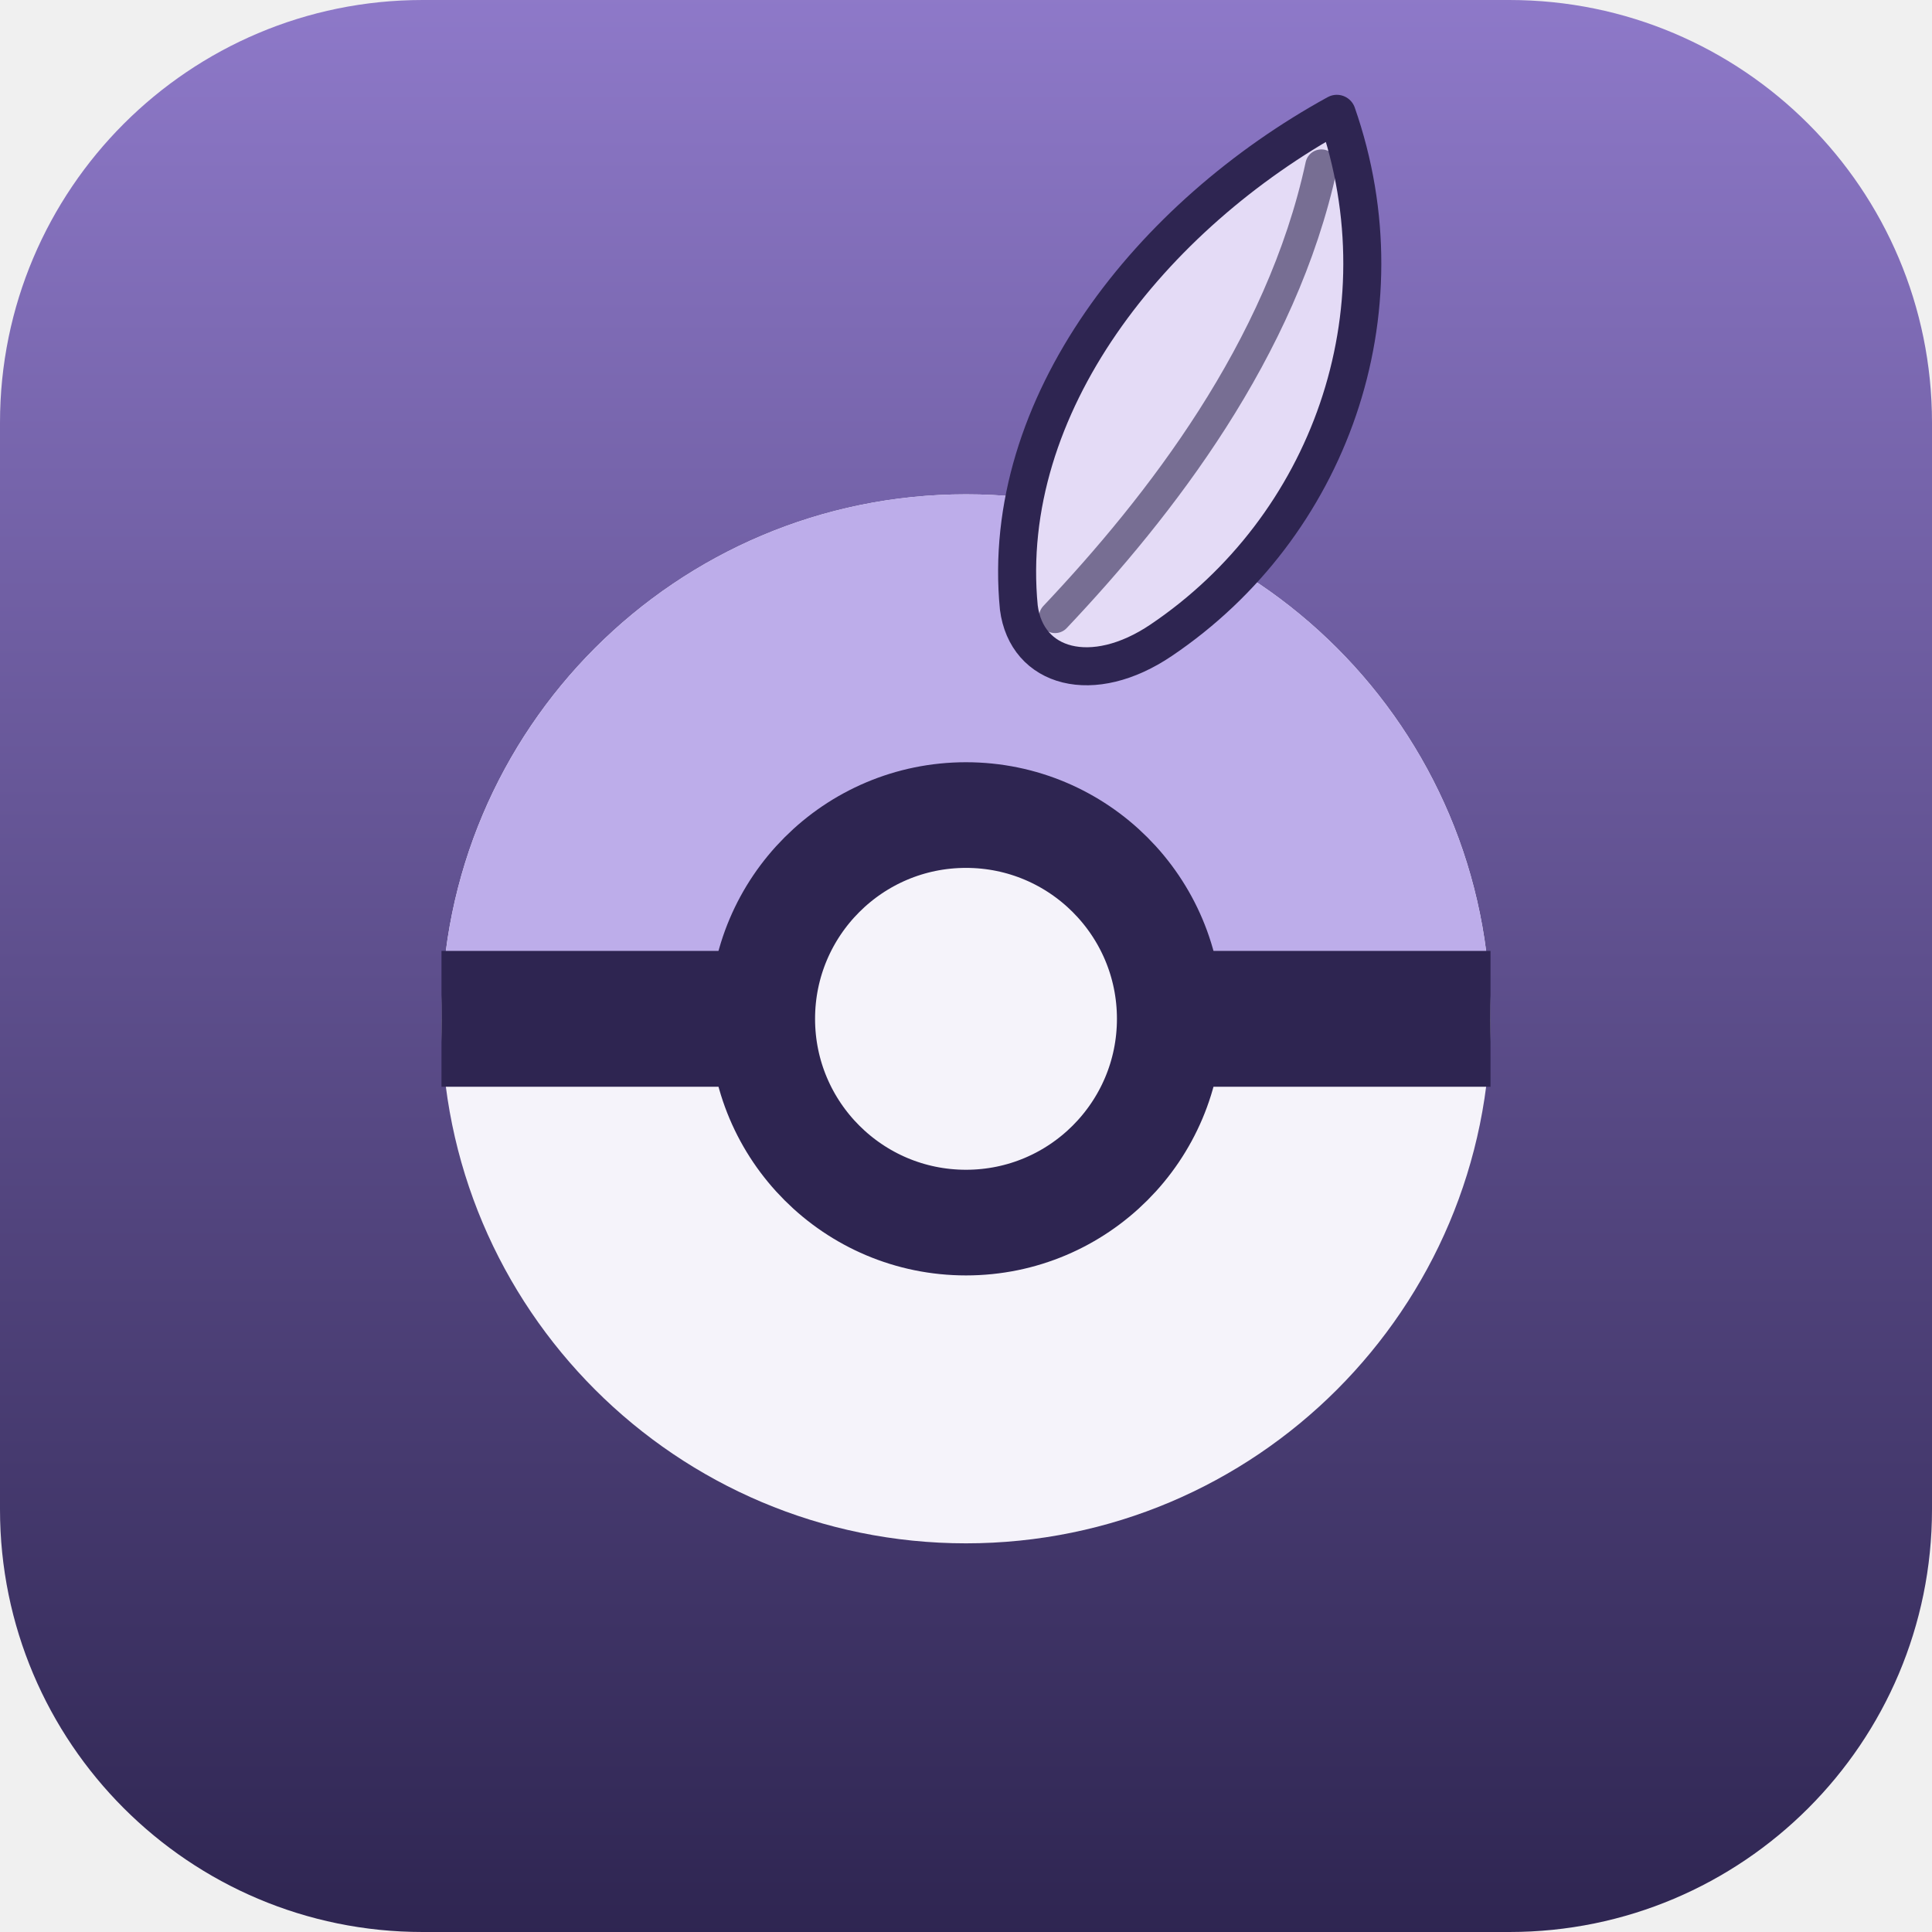
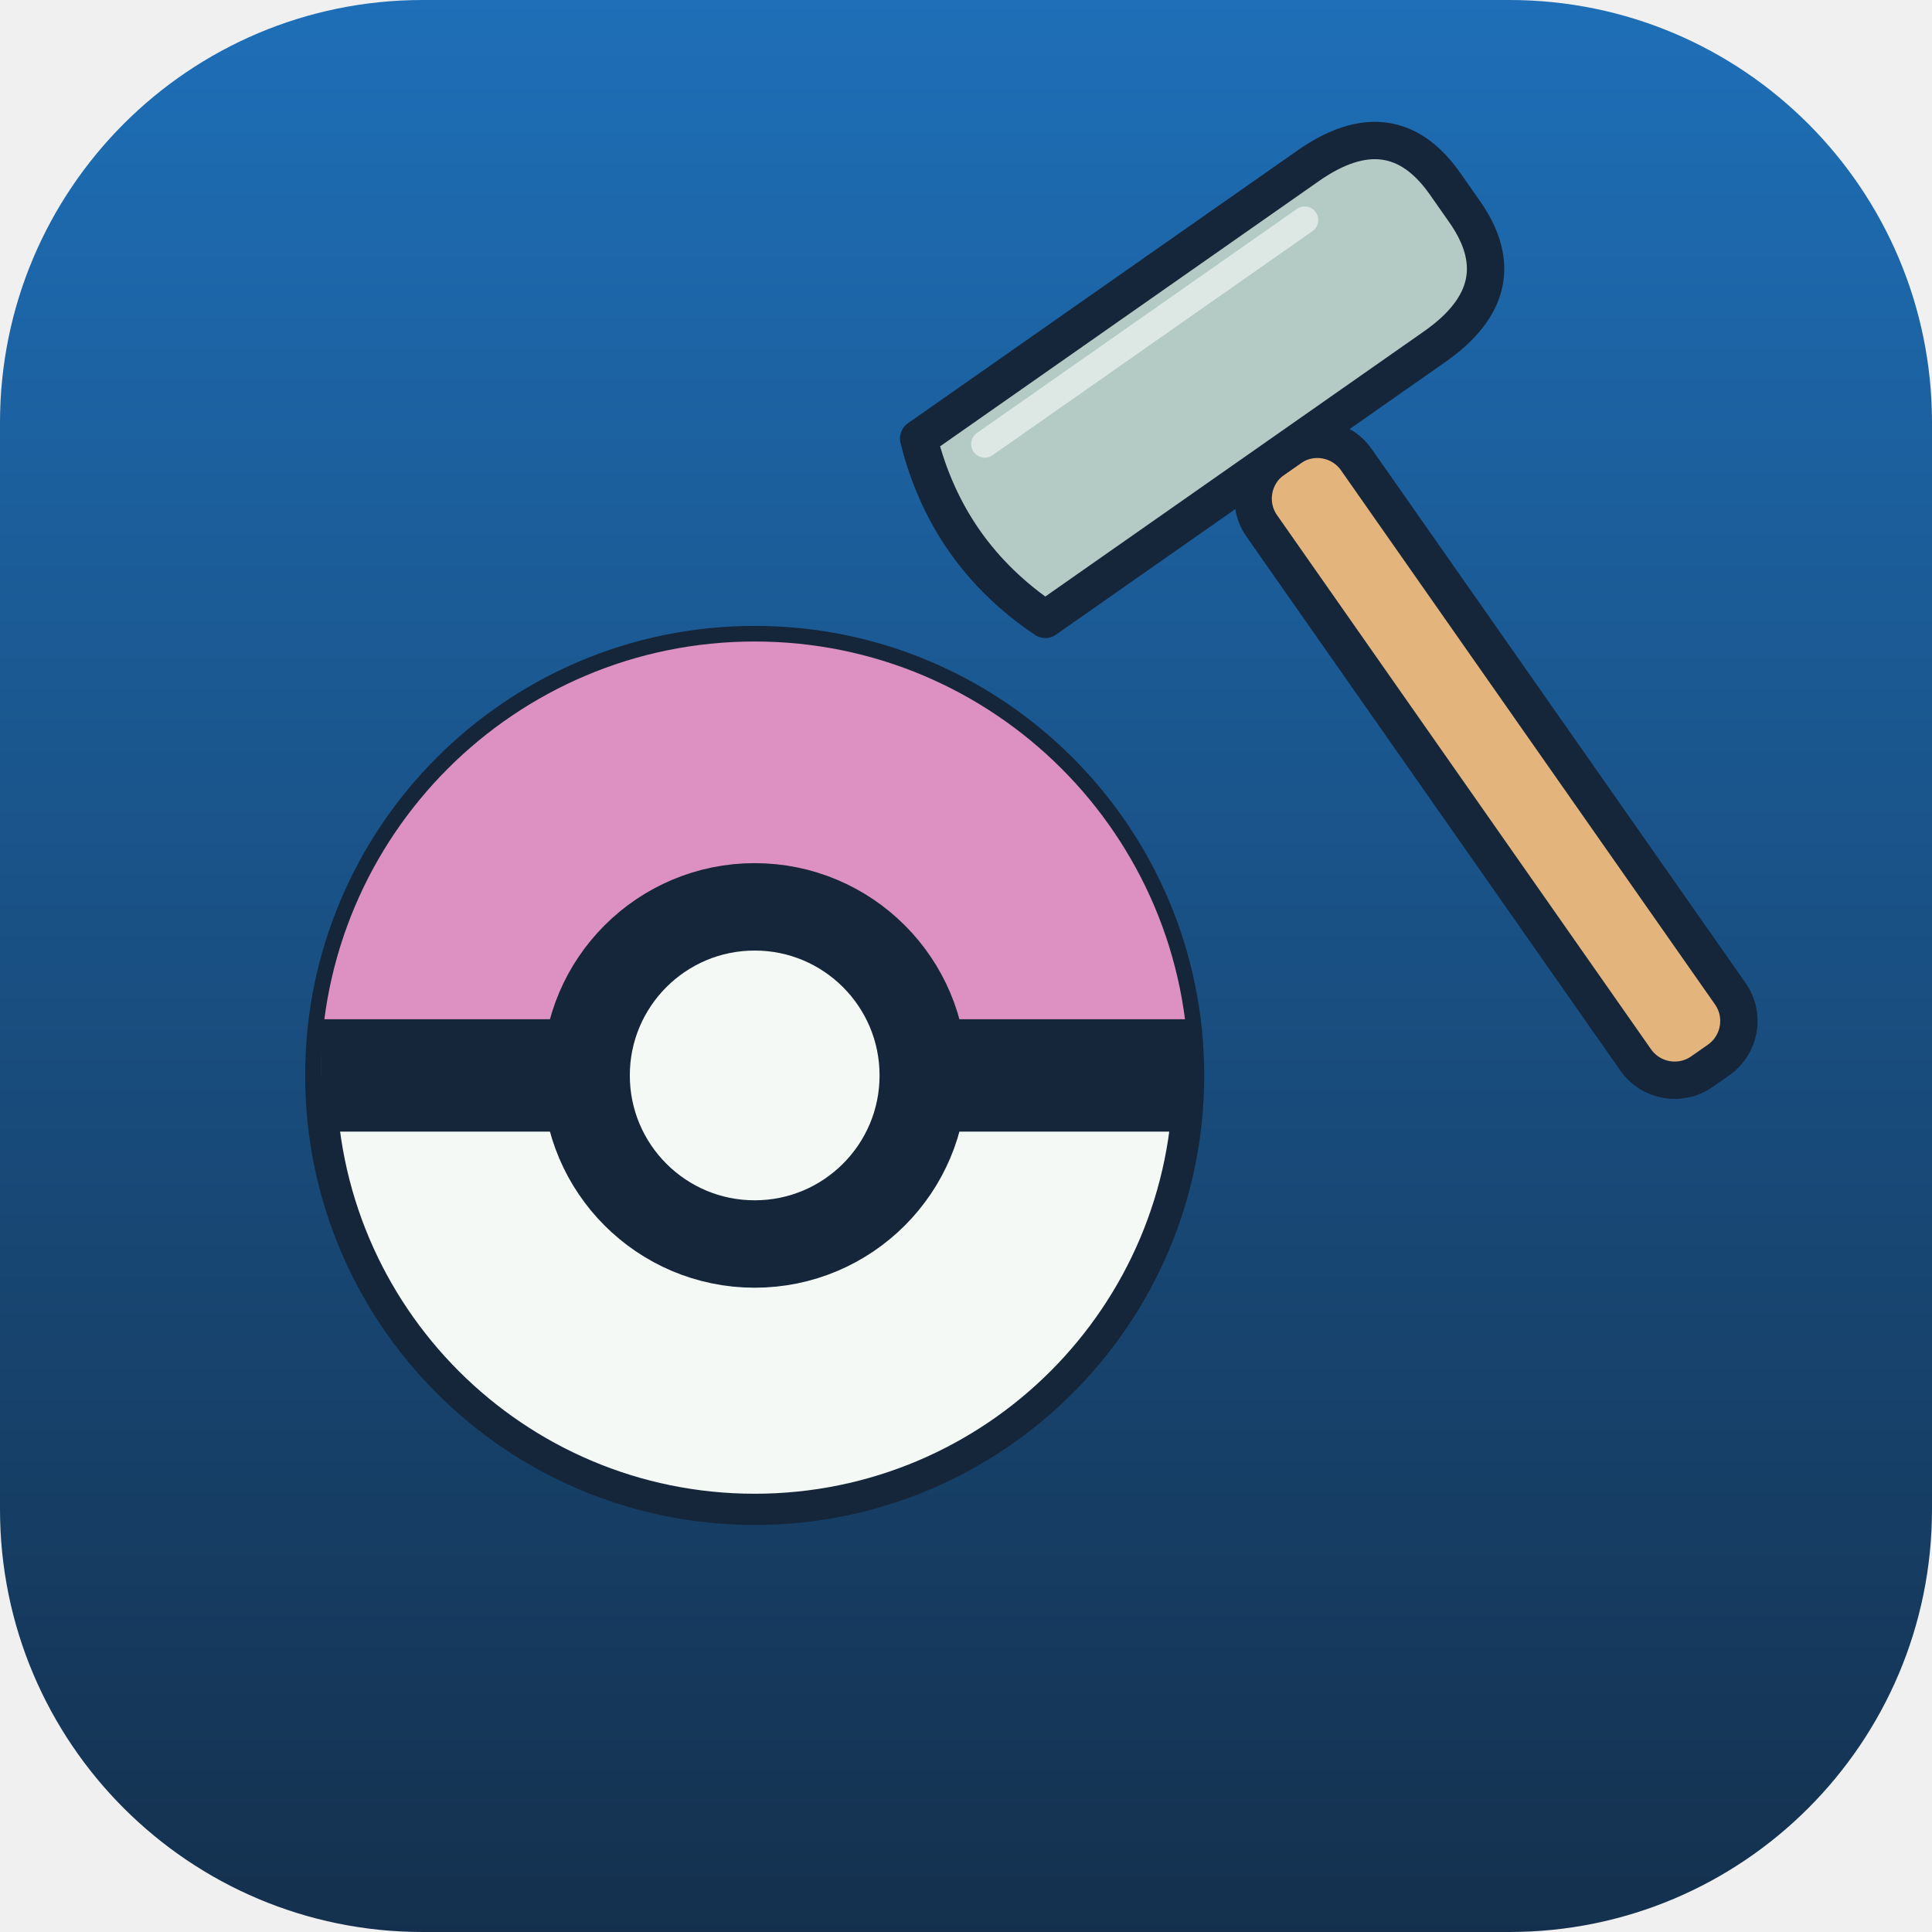
<svg xmlns="http://www.w3.org/2000/svg" viewBox="0 0 1024 1024" width="1024" height="1024">
  <defs>
    <linearGradient id="fond" x1="0" y1="0" x2="0" y2="1">
-       <stop offset="0" stop-color="#8E79C9" />
-       <stop offset="1" stop-color="#2E2551" />
+       <stop offset="0" stop-color="#1E6FB8" />
+       <stop offset="1" stop-color="#14304D" />
    </linearGradient>
  </defs>
  <rect width="1024" height="1024" rx="224" fill="url(#fond)" />
-   <g transform="translate(512 540)">
-     <circle r="278" fill="#F5F3FA" />
-     <path d="M-278 0a278 278 0 0 1 556 0z" fill="#BDADEA" />
-     <rect x="-278" y="-36" width="556" height="72" fill="#2E2551" />
-     <circle r="108" fill="#F5F3FA" stroke="#2E2551" stroke-width="56" />
+   <g transform="translate(700 270) rotate(-35) scale(.9)">
+     <rect x="-34" y="-40" width="68" height="440" rx="28" fill="#E3B57C" stroke="#15263A" stroke-width="22" />
+     <path d="M-170 -170H110Q170 -170 170 -115V-95Q170 -40 110 -40H-170Q-195 -105 -170 -170Z" fill="#B3CBC4" stroke="#15263A" stroke-width="22" stroke-linejoin="round" />
+     <path d="M-140 -145H90" stroke="#FFFFFF" stroke-width="16" stroke-linecap="round" opacity=".55" />
  </g>
-   <g transform="translate(540 322) rotate(-24) scale(1.55)">
-     <path d="M0 0C22-66 96-104 168-110 162-38 108 18 40 30 12 35-6 20 0 0Z" fill="#E4DBF6" stroke="#2E2551" stroke-width="13" stroke-linejoin="round" />
-     <path d="M10 8C58-12 118-44 156-96" fill="none" stroke="#2E2551" stroke-width="11" stroke-linecap="round" opacity=".6" />
+   <g transform="translate(400 570) scale(.8273)">
+     <circle r="278" fill="#F4F9F6" stroke="#15263A" stroke-width="20" />
+     <path d="M-278 0a278 278 0 0 1 556 0z" fill="#DD91C2" />
+     <rect x="-278" y="-36" width="556" height="72" fill="#15263A" />
+     <circle r="108" fill="#F4F9F6" stroke="#15263A" stroke-width="56" />
  </g>
</svg>
